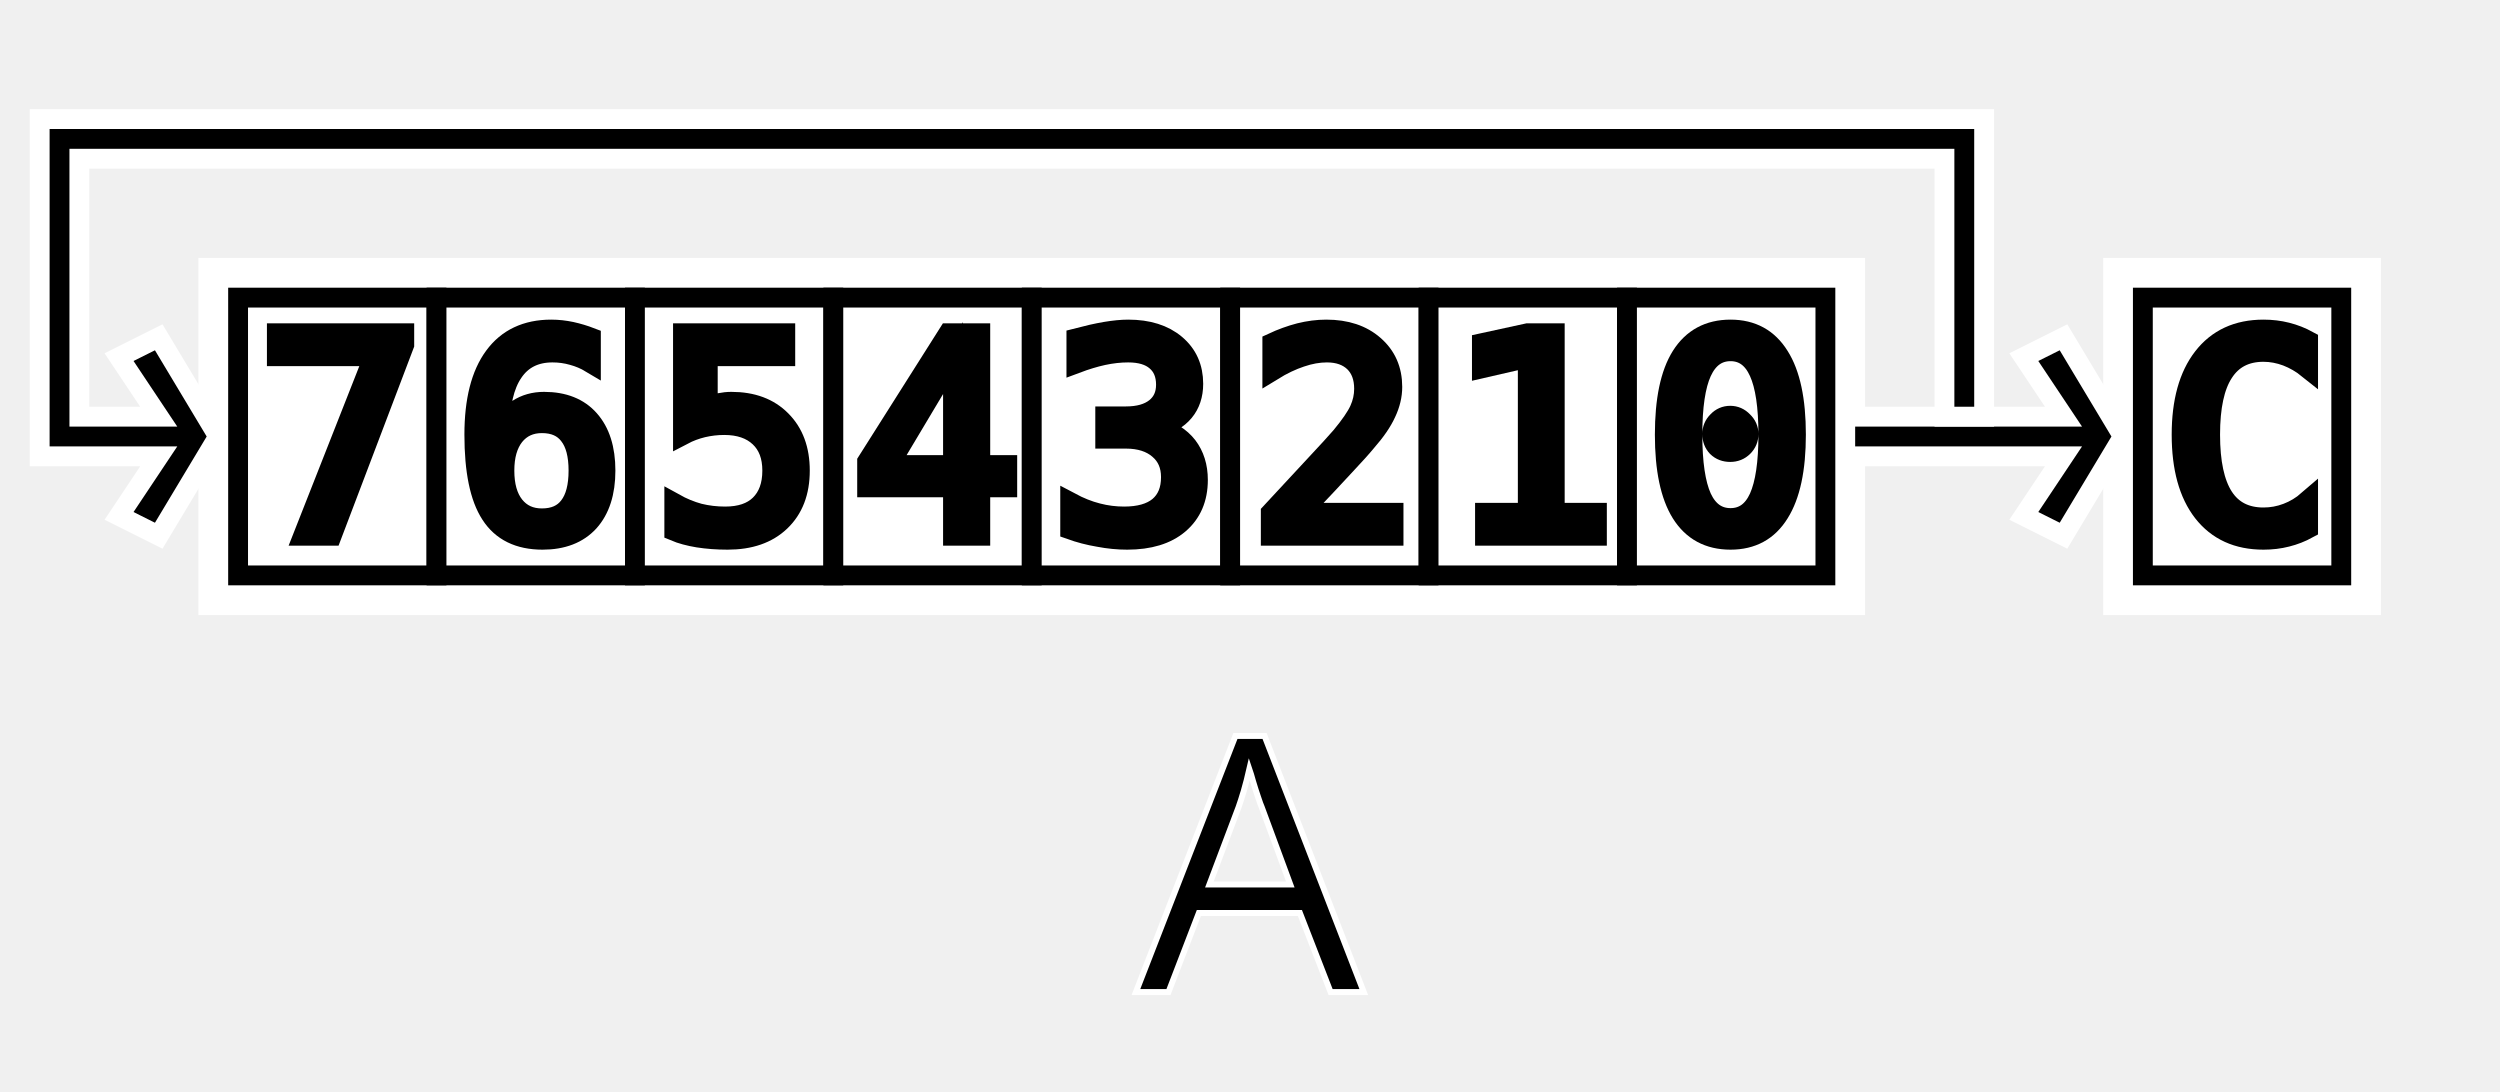
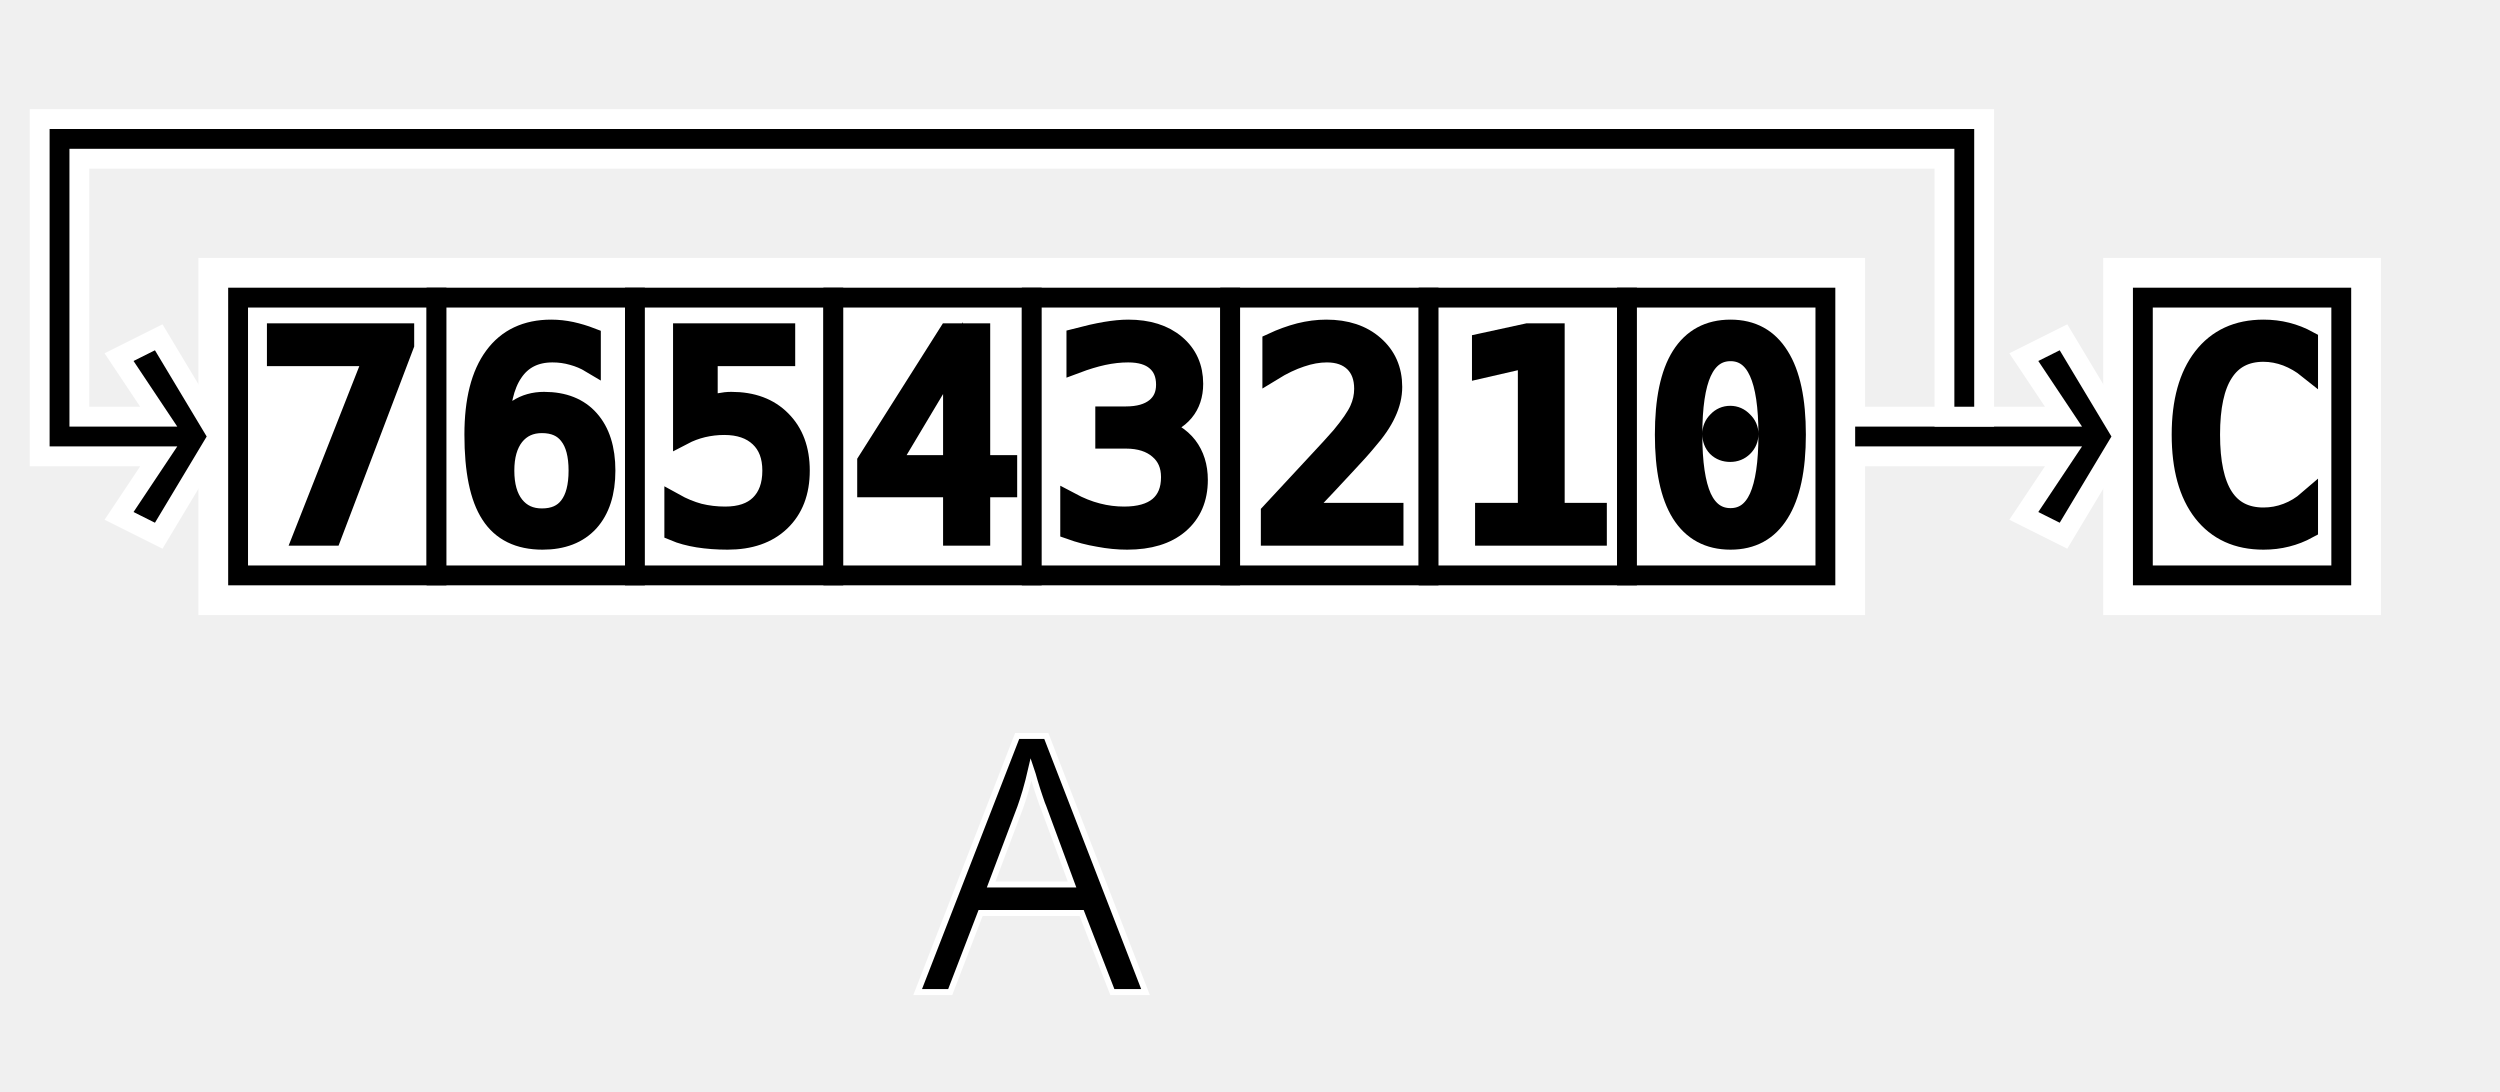
<svg xmlns="http://www.w3.org/2000/svg" width="126" height="55">
  <svg width="126" height="44">
    <g fill="white" stroke-width="0">
      <rect x="10" y="13" width="84" height="18" />
      <rect x="106" y="13" width="14" height="18" />
    </g>
    <g stroke="white" fill="black" stroke-width="1">
      <path d="M 93 21l 11 0l -2 -3l 2 -1l 3 5l -3 5l -2 -1l 2 -3l -11 0l 0 -2.5" />
      <path d="M 98 21l 0 -13l -94 0l 0 13l 4 0l -2 -3l 2 -1l 3 5l -3 5l -2 -1l 2 -3l -6 0l -0 -17l 98 0l 0 15l -2.5 0" />
    </g>
    <g stroke="black" fill="white" stroke-width="1">
      <rect x="12" y="15" width="10" height="14" />
      <rect x="22" y="15" width="10" height="14" />
      <rect x="32" y="15" width="10" height="14" />
      <rect x="42" y="15" width="10" height="14" />
      <rect x="52" y="15" width="10" height="14" />
      <rect x="62" y="15" width="10" height="14" />
      <rect x="72" y="15" width="10" height="14" />
      <rect x="82" y="15" width="10" height="14" />
      <rect x="108" y="15" width="10" height="14" />
    </g>
    <g stroke="black" fill="black" font-size="14" font-family="Consolas" alignment-baseline="text-top">
      <text x="13" y="27">7</text>
      <text x="23" y="27">6</text>
      <text x="33" y="27">5</text>
      <text x="43" y="27">4</text>
      <text x="53" y="27">3</text>
      <text x="63" y="27">2</text>
      <text x="73" y="27">1</text>
      <text x="83" y="27">0</text>
      <text x="109" y="27">C</text>
    </g>
  </svg>
-   <text x="50%" y="50" stroke="white" fill="black" stroke-width="0.3" font-size="18" font-family="sans-serif" text-anchor="middle" alignment-baseline="text-top">A</text>
+   <text x="52" y="50" stroke="white" fill="black" stroke-width="0.3" font-size="18" font-family="sans-serif" text-anchor="middle" alignment-baseline="text-top">A</text>
</svg>
